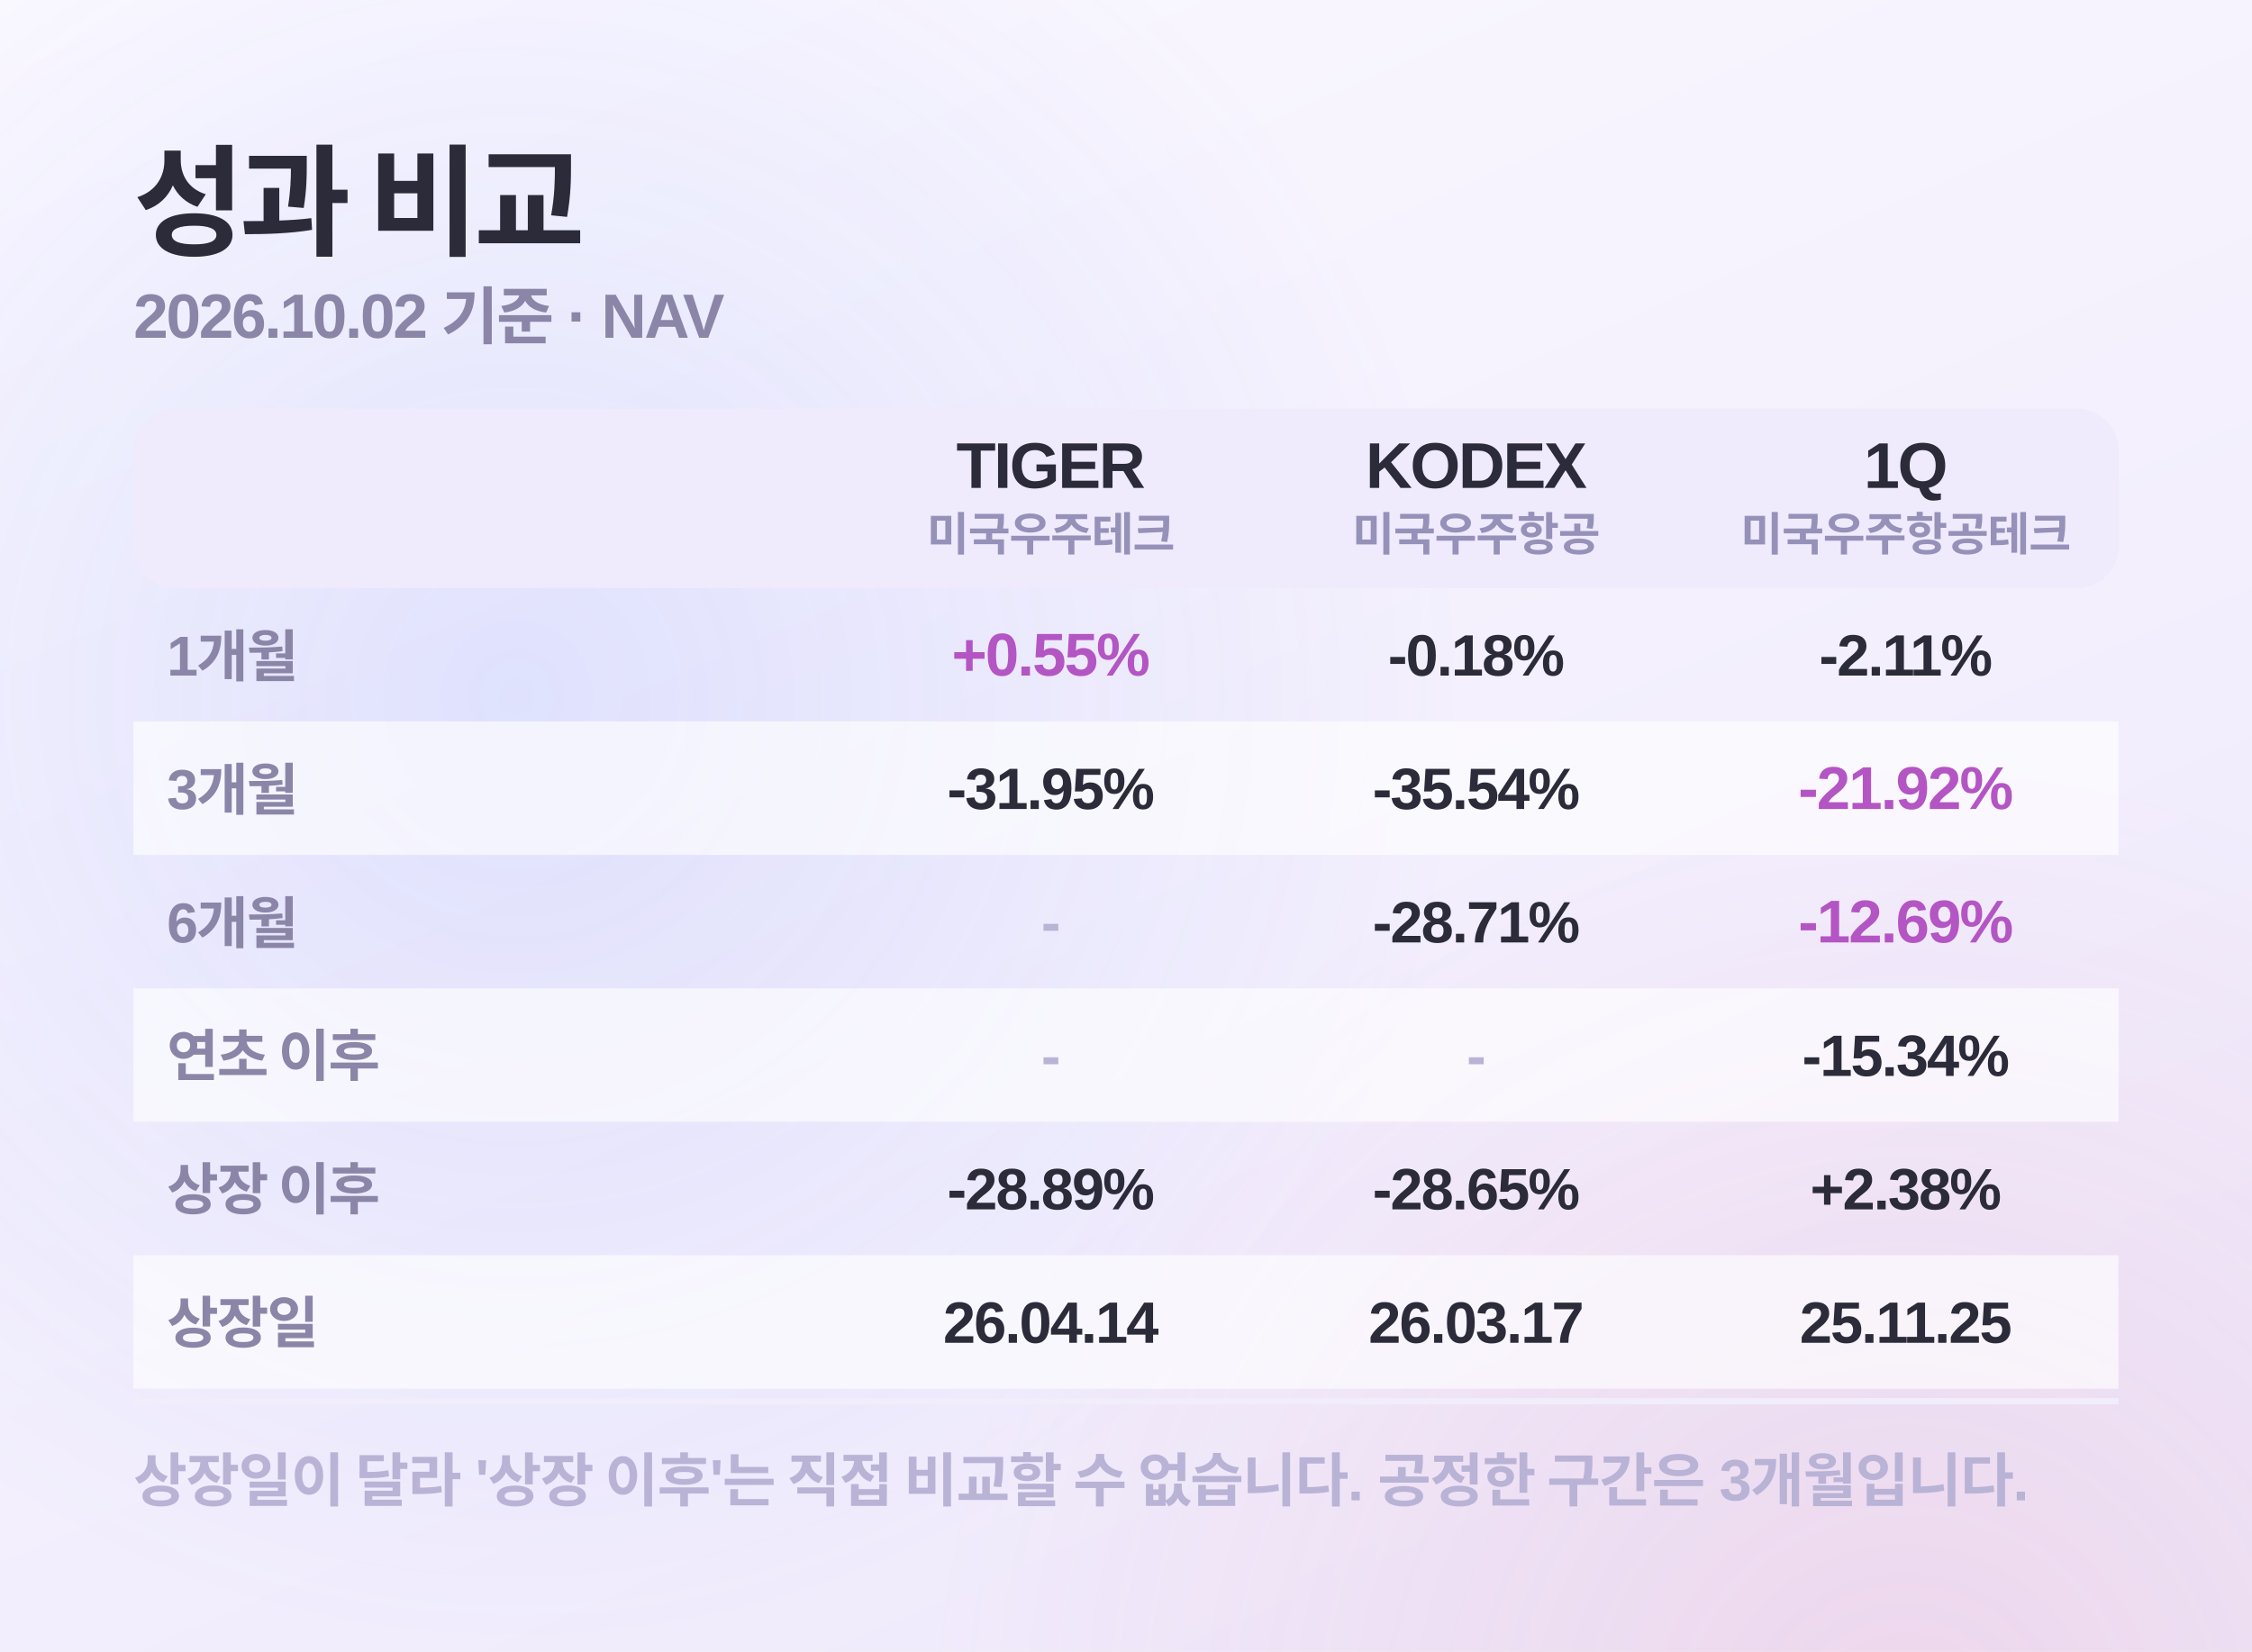
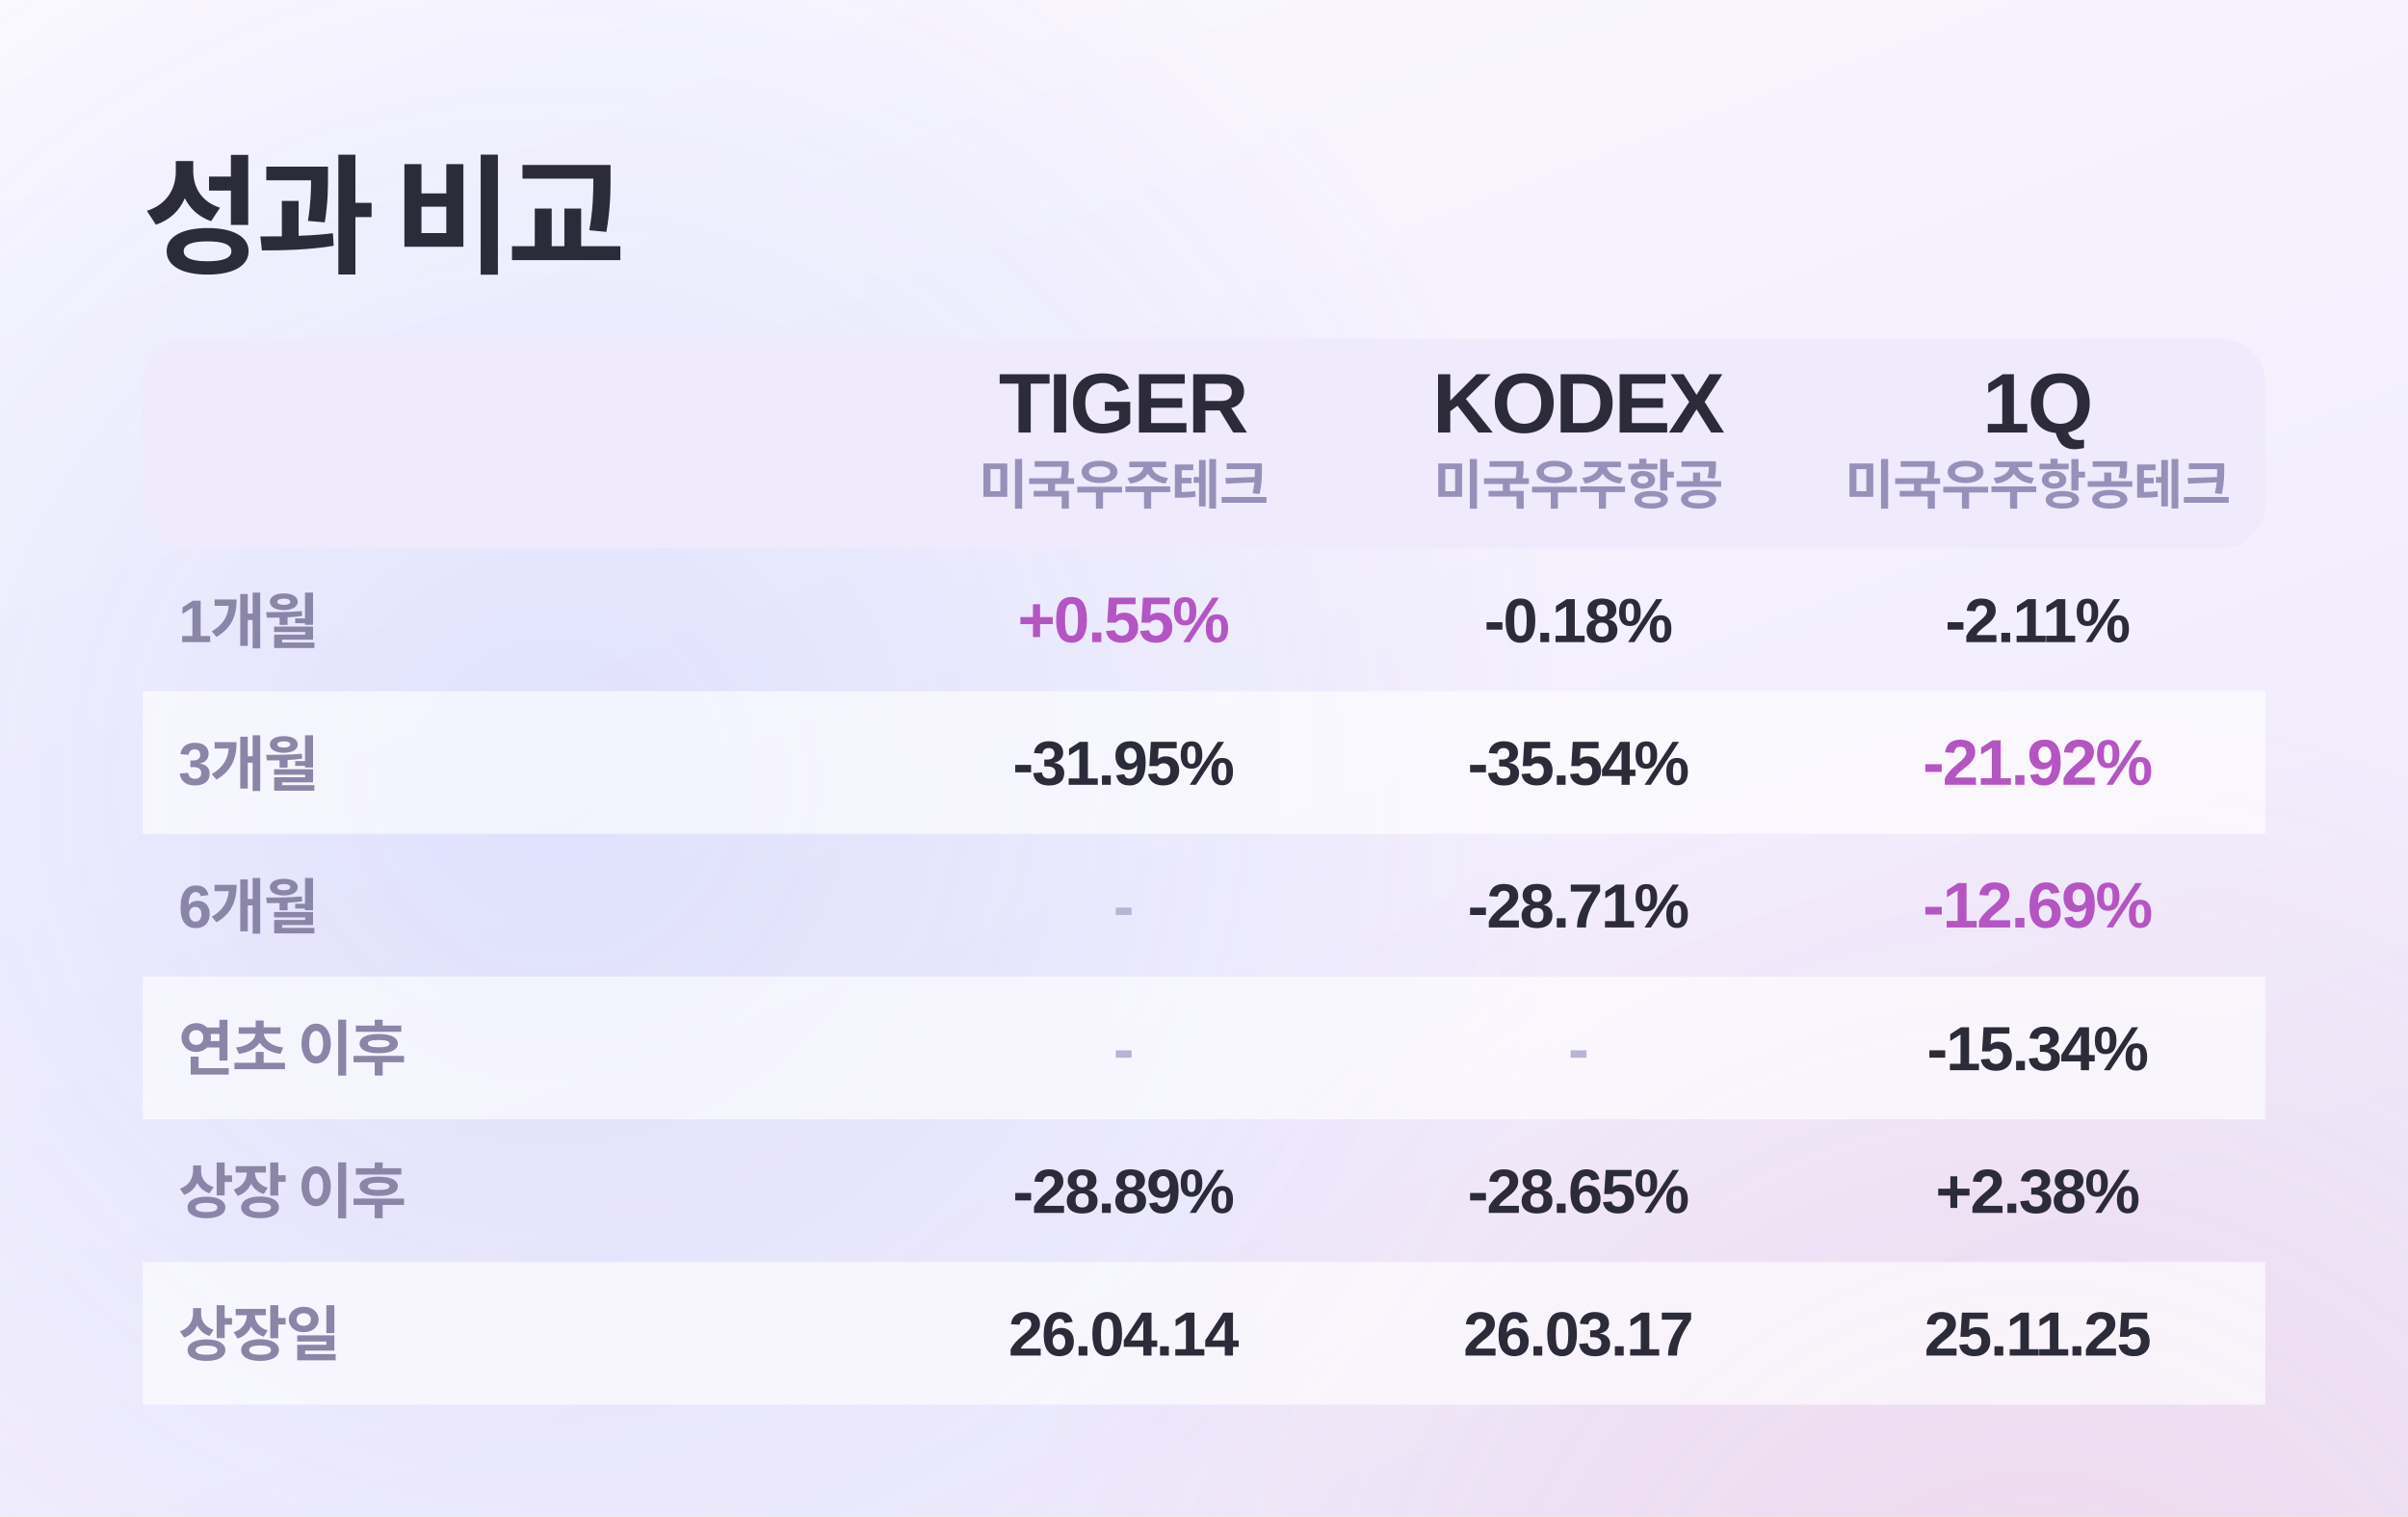
- <svg xmlns="http://www.w3.org/2000/svg" width="1080" height="792" viewBox="0 0 1080 792" role="img">
+ <svg xmlns="http://www.w3.org/2000/svg" width="1080" height="680" viewBox="0 0 1080 680" role="img">
  <defs>
    <linearGradient id="bg" x1="0" y1="0" x2="0.6" y2="1">
      <stop offset="0" stop-color="#FBF9FF" />
      <stop offset="1" stop-color="#EFEAFC" />
    </linearGradient>
    <linearGradient id="line" x1="0" y1="0" x2="1" y2="0">
      <stop offset="0" stop-color="#4A6CF7" />
      <stop offset="0.5" stop-color="#B455C4" />
      <stop offset="1" stop-color="#E0568A" />
    </linearGradient>
    <radialGradient id="m1" cx="0.5" cy="0.5" r="0.5">
      <stop offset="0" stop-color="#4A6CF7" stop-opacity="0.13" />
      <stop offset="1" stop-color="#4A6CF7" stop-opacity="0" />
    </radialGradient>
    <radialGradient id="m2" cx="0.5" cy="0.5" r="0.5">
      <stop offset="0" stop-color="#E0568A" stop-opacity="0.13" />
      <stop offset="1" stop-color="#E0568A" stop-opacity="0" />
    </radialGradient>
  </defs>
-   <rect width="1080" height="792" fill="url(#bg)" />
-   <rect x="-205" y="-119" width="907" height="907" fill="url(#m1)" />
-   <rect x="443" y="364" width="940" height="940" fill="url(#m2)" />
+   <rect width="1080" height="680" fill="url(#bg)" />
+   <rect x="-205" y="-102" width="907" height="907" fill="url(#m1)" />
+   <rect x="443" y="313" width="940" height="940" fill="url(#m2)" />
  <g font-family="Pretendard, Poppins, Arial, sans-serif">
    <text x="64" y="118" font-size="58" font-weight="700" letter-spacing="-2.5" fill="#2B2B3A">성과 비교</text>
-     <text x="64" y="162" font-size="30" font-weight="600" letter-spacing="-1" fill="#8B85A8">2026.10.02 기준 · NAV</text>
-     <rect x="64" y="196" width="952" height="86" rx="20" fill="#EFEAFC" />
-     <text x="504" y="234" text-anchor="middle" font-size="31" font-weight="700" letter-spacing="-1" fill="#2B2B3A">TIGER</text>
-     <text x="504" y="264" text-anchor="middle" font-size="22" font-weight="600" letter-spacing="-0.5" fill="#9691B8">미국우주테크</text>
-     <text x="708" y="234" text-anchor="middle" font-size="31" font-weight="700" letter-spacing="-1" fill="#2B2B3A">KODEX</text>
-     <text x="708" y="264" text-anchor="middle" font-size="22" font-weight="600" letter-spacing="-0.5" fill="#9691B8">미국우주항공</text>
-     <text x="914" y="234" text-anchor="middle" font-size="31" font-weight="700" letter-spacing="-1" fill="#2B2B3A">1Q</text>
-     <text x="914" y="264" text-anchor="middle" font-size="22" font-weight="600" letter-spacing="-0.5" fill="#9691B8">미국우주항공테크</text>
-     <text x="80" y="324" font-size="27" font-weight="600" letter-spacing="-0.8" fill="#8B85A8">1개월</text>
-     <text x="504" y="324" text-anchor="middle" font-size="29" font-weight="700" letter-spacing="-0.8" fill="#B455C4">+0.55%</text>
-     <text x="708" y="324" text-anchor="middle" font-size="28" font-weight="700" letter-spacing="-0.8" fill="#2B2B3A">-0.18%</text>
-     <text x="914" y="324" text-anchor="middle" font-size="28" font-weight="700" letter-spacing="-0.8" fill="#2B2B3A">-2.11%</text>
-     <rect x="64" y="346" width="952" height="64" fill="#FFFFFF" opacity="0.62" />
-     <text x="80" y="388" font-size="27" font-weight="600" letter-spacing="-0.8" fill="#8B85A8">3개월</text>
-     <text x="504" y="388" text-anchor="middle" font-size="28" font-weight="700" letter-spacing="-0.8" fill="#2B2B3A">-31.95%</text>
-     <text x="708" y="388" text-anchor="middle" font-size="28" font-weight="700" letter-spacing="-0.8" fill="#2B2B3A">-35.54%</text>
-     <text x="914" y="388" text-anchor="middle" font-size="29" font-weight="700" letter-spacing="-0.8" fill="#B455C4">-21.92%</text>
-     <text x="80" y="452" font-size="27" font-weight="600" letter-spacing="-0.8" fill="#8B85A8">6개월</text>
-     <text x="504" y="452" text-anchor="middle" font-size="28" font-weight="700" letter-spacing="-0.8" fill="#B9B3D6">-</text>
-     <text x="708" y="452" text-anchor="middle" font-size="28" font-weight="700" letter-spacing="-0.8" fill="#2B2B3A">-28.71%</text>
-     <text x="914" y="452" text-anchor="middle" font-size="29" font-weight="700" letter-spacing="-0.8" fill="#B455C4">-12.69%</text>
-     <rect x="64" y="474" width="952" height="64" fill="#FFFFFF" opacity="0.62" />
-     <text x="80" y="516" font-size="27" font-weight="600" letter-spacing="-0.8" fill="#8B85A8">연초 이후</text>
-     <text x="504" y="516" text-anchor="middle" font-size="28" font-weight="700" letter-spacing="-0.8" fill="#B9B3D6">-</text>
-     <text x="708" y="516" text-anchor="middle" font-size="28" font-weight="700" letter-spacing="-0.8" fill="#B9B3D6">-</text>
-     <text x="914" y="516" text-anchor="middle" font-size="28" font-weight="700" letter-spacing="-0.8" fill="#2B2B3A">-15.34%</text>
-     <text x="80" y="580" font-size="27" font-weight="600" letter-spacing="-0.8" fill="#8B85A8">상장 이후</text>
-     <text x="504" y="580" text-anchor="middle" font-size="28" font-weight="700" letter-spacing="-0.8" fill="#2B2B3A">-28.89%</text>
-     <text x="708" y="580" text-anchor="middle" font-size="28" font-weight="700" letter-spacing="-0.8" fill="#2B2B3A">-28.65%</text>
-     <text x="914" y="580" text-anchor="middle" font-size="28" font-weight="700" letter-spacing="-0.8" fill="#2B2B3A">+2.38%</text>
-     <rect x="64" y="602" width="952" height="64" fill="#FFFFFF" opacity="0.62" />
-     <text x="80" y="644" font-size="27" font-weight="600" letter-spacing="-0.8" fill="#8B85A8">상장일</text>
-     <text x="504" y="644" text-anchor="middle" font-size="28" font-weight="700" letter-spacing="-0.8" fill="#2B2B3A">26.04.14</text>
-     <text x="708" y="644" text-anchor="middle" font-size="28" font-weight="700" letter-spacing="-0.8" fill="#2B2B3A">26.03.17</text>
-     <text x="914" y="644" text-anchor="middle" font-size="28" font-weight="700" letter-spacing="-0.8" fill="#2B2B3A">25.11.25</text>
-     <line x1="64" y1="672" x2="1016" y2="672" stroke="#F1EDFA" stroke-width="3" />
-     <text x="64" y="720" font-size="28" font-weight="600" letter-spacing="-0.6" fill="#B9B3D6">상장일이 달라 '상장 이후'는 직접 비교할 수 없습니다. 공정한 구간은 3개월입니다.</text>
+     <rect x="64" y="152" width="952" height="94" rx="20" fill="#EFEAFC" />
+     <text x="504" y="194" text-anchor="middle" font-size="38" font-weight="700" letter-spacing="-1" fill="#2B2B3A">TIGER</text>
+     <text x="504" y="226" text-anchor="middle" font-size="24" font-weight="600" letter-spacing="-0.5" fill="#9691B8">미국우주테크</text>
+     <text x="708" y="194" text-anchor="middle" font-size="38" font-weight="700" letter-spacing="-1" fill="#2B2B3A">KODEX</text>
+     <text x="708" y="226" text-anchor="middle" font-size="24" font-weight="600" letter-spacing="-0.5" fill="#9691B8">미국우주항공</text>
+     <text x="914" y="194" text-anchor="middle" font-size="38" font-weight="700" letter-spacing="-1" fill="#2B2B3A">1Q</text>
+     <text x="914" y="226" text-anchor="middle" font-size="24" font-weight="600" letter-spacing="-0.5" fill="#9691B8">미국우주항공테크</text>
+     <text x="80" y="288" font-size="27" font-weight="600" letter-spacing="-0.8" fill="#8B85A8">1개월</text>
+     <text x="504" y="288" text-anchor="middle" font-size="29" font-weight="700" letter-spacing="-0.8" fill="#B455C4">+0.55%</text>
+     <text x="708" y="288" text-anchor="middle" font-size="28" font-weight="700" letter-spacing="-0.8" fill="#2B2B3A">-0.18%</text>
+     <text x="914" y="288" text-anchor="middle" font-size="28" font-weight="700" letter-spacing="-0.8" fill="#2B2B3A">-2.11%</text>
+     <rect x="64" y="310" width="952" height="64" fill="#FFFFFF" opacity="0.62" />
+     <text x="80" y="352" font-size="27" font-weight="600" letter-spacing="-0.8" fill="#8B85A8">3개월</text>
+     <text x="504" y="352" text-anchor="middle" font-size="28" font-weight="700" letter-spacing="-0.8" fill="#2B2B3A">-31.95%</text>
+     <text x="708" y="352" text-anchor="middle" font-size="28" font-weight="700" letter-spacing="-0.8" fill="#2B2B3A">-35.54%</text>
+     <text x="914" y="352" text-anchor="middle" font-size="29" font-weight="700" letter-spacing="-0.8" fill="#B455C4">-21.92%</text>
+     <text x="80" y="416" font-size="27" font-weight="600" letter-spacing="-0.8" fill="#8B85A8">6개월</text>
+     <text x="504" y="416" text-anchor="middle" font-size="28" font-weight="700" letter-spacing="-0.8" fill="#B9B3D6">-</text>
+     <text x="708" y="416" text-anchor="middle" font-size="28" font-weight="700" letter-spacing="-0.8" fill="#2B2B3A">-28.71%</text>
+     <text x="914" y="416" text-anchor="middle" font-size="29" font-weight="700" letter-spacing="-0.8" fill="#B455C4">-12.69%</text>
+     <rect x="64" y="438" width="952" height="64" fill="#FFFFFF" opacity="0.62" />
+     <text x="80" y="480" font-size="27" font-weight="600" letter-spacing="-0.8" fill="#8B85A8">연초 이후</text>
+     <text x="504" y="480" text-anchor="middle" font-size="28" font-weight="700" letter-spacing="-0.8" fill="#B9B3D6">-</text>
+     <text x="708" y="480" text-anchor="middle" font-size="28" font-weight="700" letter-spacing="-0.8" fill="#B9B3D6">-</text>
+     <text x="914" y="480" text-anchor="middle" font-size="28" font-weight="700" letter-spacing="-0.8" fill="#2B2B3A">-15.34%</text>
+     <text x="80" y="544" font-size="27" font-weight="600" letter-spacing="-0.8" fill="#8B85A8">상장 이후</text>
+     <text x="504" y="544" text-anchor="middle" font-size="28" font-weight="700" letter-spacing="-0.8" fill="#2B2B3A">-28.89%</text>
+     <text x="708" y="544" text-anchor="middle" font-size="28" font-weight="700" letter-spacing="-0.8" fill="#2B2B3A">-28.65%</text>
+     <text x="914" y="544" text-anchor="middle" font-size="28" font-weight="700" letter-spacing="-0.8" fill="#2B2B3A">+2.38%</text>
+     <rect x="64" y="566" width="952" height="64" fill="#FFFFFF" opacity="0.62" />
+     <text x="80" y="608" font-size="27" font-weight="600" letter-spacing="-0.8" fill="#8B85A8">상장일</text>
+     <text x="504" y="608" text-anchor="middle" font-size="28" font-weight="700" letter-spacing="-0.8" fill="#2B2B3A">26.04.14</text>
+     <text x="708" y="608" text-anchor="middle" font-size="28" font-weight="700" letter-spacing="-0.8" fill="#2B2B3A">26.03.17</text>
+     <text x="914" y="608" text-anchor="middle" font-size="28" font-weight="700" letter-spacing="-0.8" fill="#2B2B3A">25.11.25</text>
  </g>
</svg>
